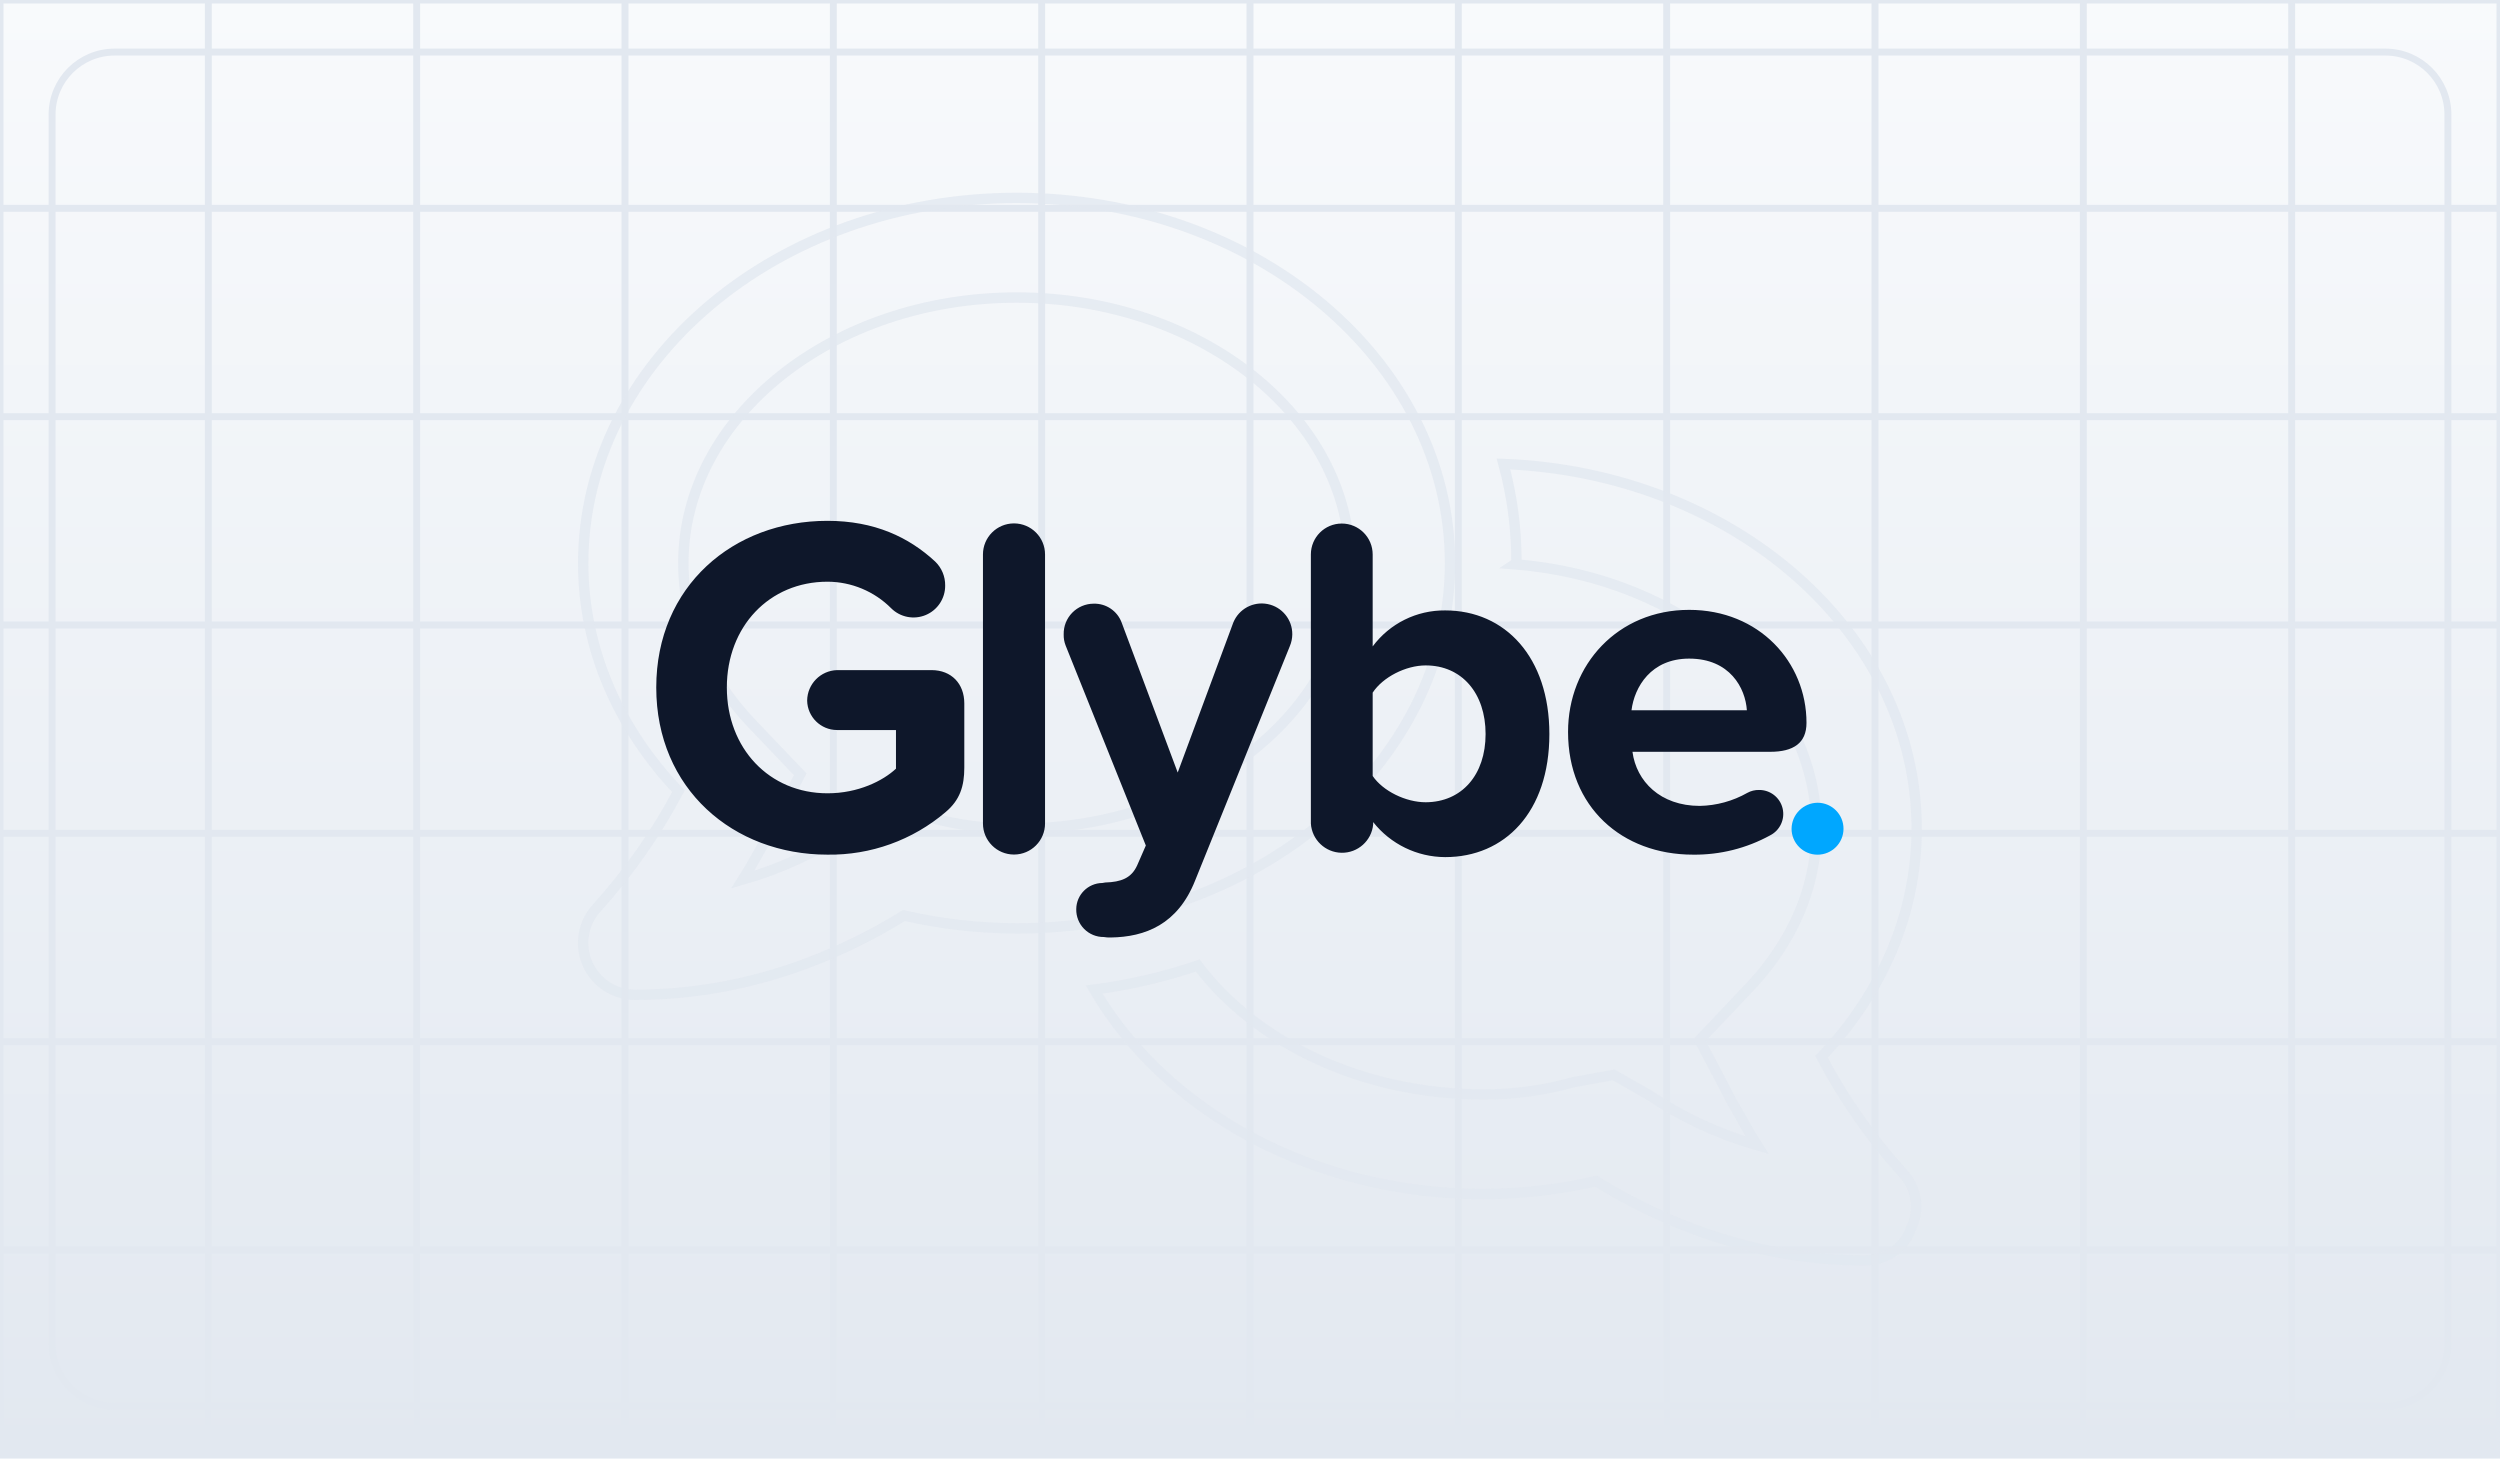
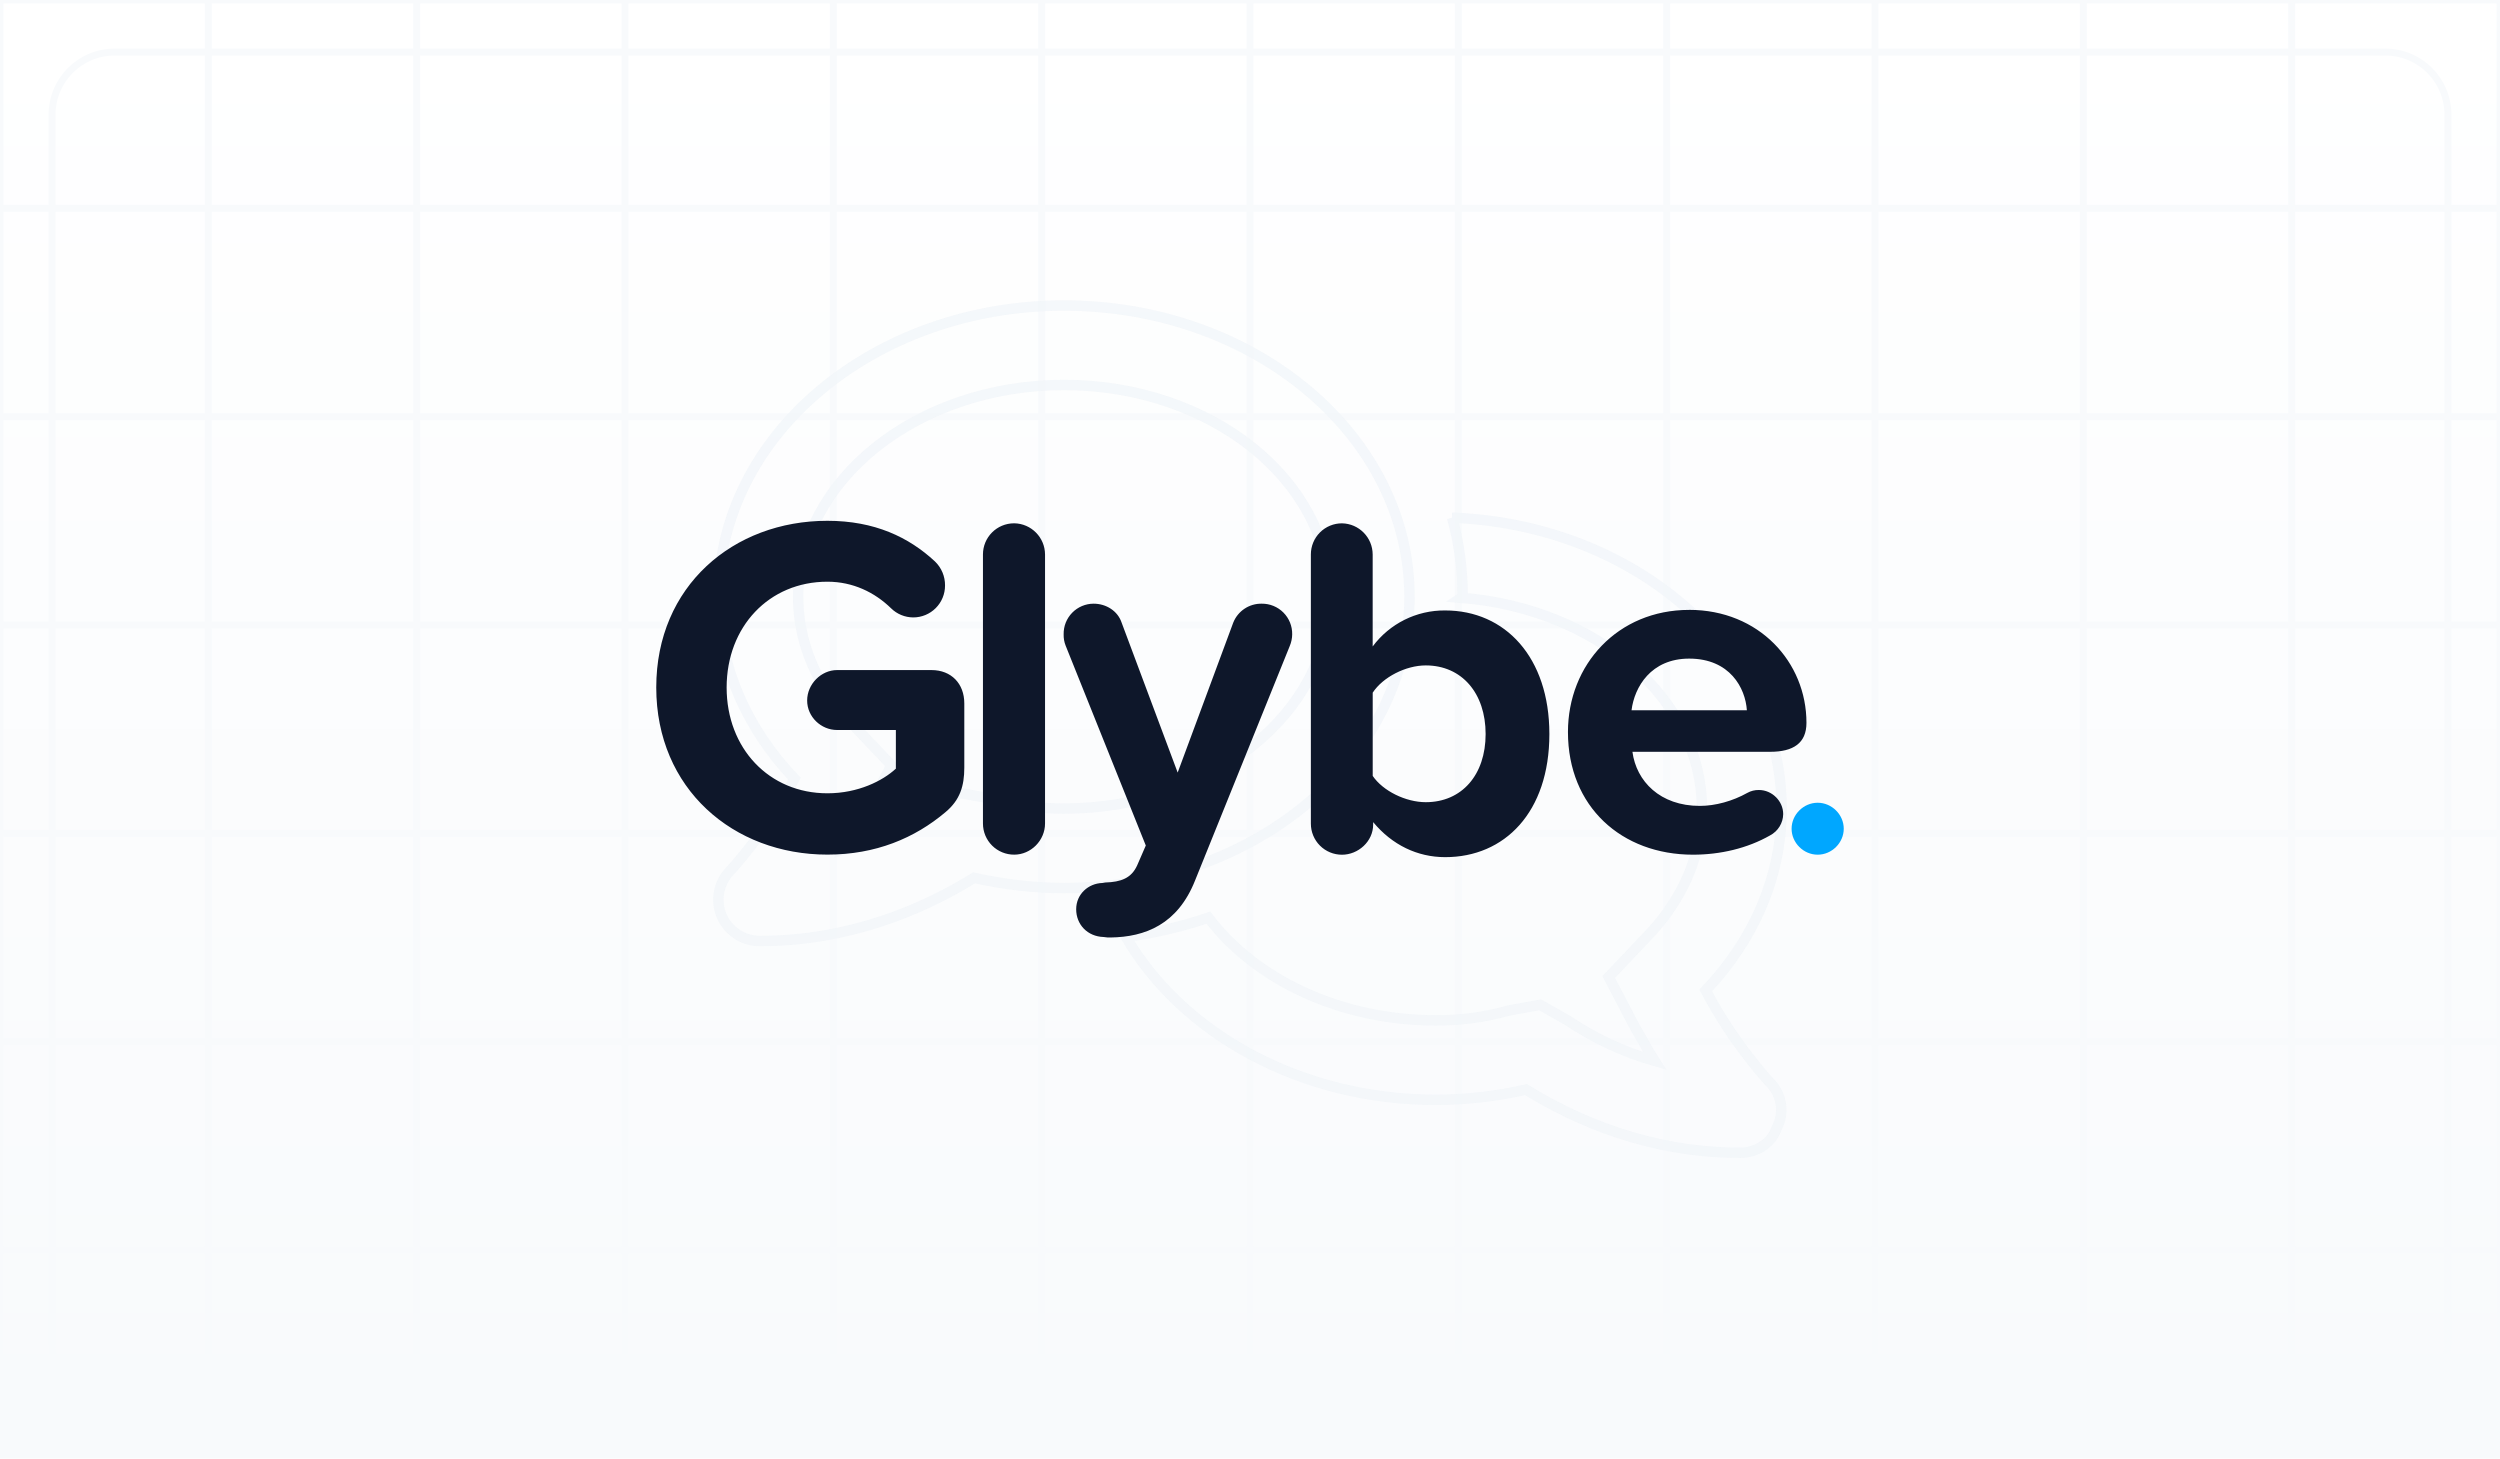
<svg xmlns="http://www.w3.org/2000/svg" xmlns:xlink="http://www.w3.org/1999/xlink" viewBox="0 0 720 420">
  <defs>
-     <linearGradient id="b" x1="361" y1="421" x2="361" y2="1" gradientUnits="userSpaceOnUse">
-       <stop offset="0" stop-color="#e2e8f0" />
-       <stop offset="1" stop-color="#f8fafc" />
+     <linearGradient id="b" x1="361" y1="421" x2="361" y2="1" gradientTransform="matrix(1, 0, 0, 1, 0, 0)" gradientUnits="userSpaceOnUse">
+       <stop offset="0" stop-color="#f8fafc" />
+       <stop offset="1" stop-color="#fff" />
    </linearGradient>
    <clipPath id="a">
      <path fill="none" d="M1 1h720v420H1z" />
    </clipPath>
    <symbol id="c" viewBox="0 0 722 422">
      <g clip-path="url(#a)">
        <path fill="url(#b)" d="M1 1h720v420H1z" />
-         <path fill="none" stroke="#e2e8f0" stroke-miterlimit="10" stroke-width="2" d="M1 1h60v60H1zm60 0h60v60H61zm60 0h60v60h-60zm60 0h60v60h-60zm60 0h60v60h-60zm60 0h60v60h-60zm60 0h60v60h-60zm60 0h60v60h-60zm60 0h60v60h-60zm60 0h60v60h-60zm60 0h60v60h-60zm60 0h60v60h-60zM1 61h60v60H1zm60 0h60v60H61zm60 0h60v60h-60zm60 0h60v60h-60zm60 0h60v60h-60zm60 0h60v60h-60zm60 0h60v60h-60zm60 0h60v60h-60zm60 0h60v60h-60zm60 0h60v60h-60zm60 0h60v60h-60zm60 0h60v60h-60zM1 121h60v60H1zm60 0h60v60H61zm60 0h60v60h-60zm60 0h60v60h-60zm60 0h60v60h-60zm60 0h60v60h-60zm60 0h60v60h-60zm60 0h60v60h-60zm60 0h60v60h-60zm60 0h60v60h-60zm60 0h60v60h-60zm60 0h60v60h-60zM1 181h60v60H1zm60 0h60v60H61zm60 0h60v60h-60zm60 0h60v60h-60zm60 0h60v60h-60zm60 0h60v60h-60zm60 0h60v60h-60zm60 0h60v60h-60zm60 0h60v60h-60zm60 0h60v60h-60zm60 0h60v60h-60zm60 0h60v60h-60zM1 241h60v60H1zm60 0h60v60H61zm60 0h60v60h-60zm60 0h60v60h-60zm60 0h60v60h-60zm60 0h60v60h-60zm60 0h60v60h-60zm60 0h60v60h-60zm60 0h60v60h-60zm60 0h60v60h-60zm60 0h60v60h-60zm60 0h60v60h-60zM1 301h60v60H1zm60 0h60v60H61zm60 0h60v60h-60zm60 0h60v60h-60zm60 0h60v60h-60zm60 0h60v60h-60zm60 0h60v60h-60zm60 0h60v60h-60zm60 0h60v60h-60zm60 0h60v60h-60zm60 0h60v60h-60zm60 0h60v60h-60zM1 361h60v60H1zm60 0h60v60H61zm60 0h60v60h-60zm60 0h60v60h-60zm60 0h60v60h-60zm60 0h60v60h-60zm60 0h60v60h-60zm60 0h60v60h-60zm60 0h60v60h-60zm60 0h60v60h-60zm60 0h60v60h-60zm60 0h60v60h-60z" />
-         <rect x="16" y="16" width="690" height="390" rx="18" fill="none" stroke="#e2e8f0" stroke-miterlimit="10" stroke-width="2" />
+         <path fill="none" stroke="#f8fafc" stroke-miterlimit="10" stroke-width="2" d="M1 1h60v60H1zm60 0h60v60H61zm60 0h60v60h-60zm60 0h60v60h-60zm60 0h60v60h-60zm60 0h60v60h-60zm60 0h60v60h-60zm60 0h60v60h-60zm60 0h60v60h-60zm60 0h60v60h-60zm60 0h60v60h-60zm60 0h60v60h-60zM1 61h60v60H1zm60 0h60v60H61zm60 0h60v60h-60zm60 0h60v60h-60zm60 0h60v60h-60zm60 0h60v60h-60zm60 0h60v60h-60zm60 0h60v60h-60zm60 0h60v60h-60zm60 0h60v60h-60zm60 0h60v60h-60zm60 0h60v60h-60zM1 121h60v60H1zm60 0h60v60H61zm60 0h60v60h-60zm60 0h60v60h-60zm60 0h60v60h-60zm60 0h60v60h-60zm60 0h60v60h-60zm60 0h60v60h-60zm60 0h60v60h-60zm60 0h60v60h-60zm60 0h60v60h-60zm60 0h60v60h-60zM1 181h60v60H1zm60 0h60v60H61zm60 0h60v60h-60zm60 0h60v60h-60zm60 0h60v60h-60zm60 0h60v60h-60zm60 0h60v60h-60zm60 0h60v60h-60zm60 0h60v60h-60zm60 0h60v60h-60zm60 0h60v60h-60zm60 0h60v60h-60zM1 241h60v60H1zm60 0h60v60H61zm60 0h60v60h-60zm60 0h60v60h-60zm60 0h60v60h-60zm60 0h60v60h-60zm60 0h60v60h-60zm60 0h60v60h-60zm60 0h60v60h-60zm60 0h60v60h-60zm60 0h60v60h-60zm60 0h60v60h-60zM1 301h60v60H1zm60 0h60v60H61zm60 0h60v60h-60zm60 0h60v60h-60zm60 0h60v60h-60zm60 0h60v60h-60zm60 0h60v60h-60zm60 0h60v60h-60zm60 0h60v60h-60zm60 0h60v60h-60zm60 0h60v60h-60zm60 0h60v60h-60zM1 361h60v60H1zm60 0h60v60H61zm60 0h60v60h-60zm60 0h60v60h-60zm60 0h60v60h-60zm60 0h60v60h-60zm60 0h60v60h-60zm60 0h60v60h-60zm60 0h60v60h-60zm60 0h60v60h-60zm60 0h60v60h-60zm60 0h60v60h-60z" />
+         <rect x="16" y="16" width="690" height="390" rx="18" ry="18" fill="none" stroke="#f8fafc" stroke-miterlimit="10" stroke-width="2" />
      </g>
    </symbol>
  </defs>
  <use width="722" height="422" transform="translate(-1 -1)" xlink:href="#c" />
-   <path d="M292.8 57c68.94 0 124.8 47.1 124.8 105.19s-55.86 105.19-124.8 105.19a148 148 0 0 1-32.46-3.71C242 275 215.48 286.5 183 286.5a14.93 14.93 0 0 1-11-25.16 166.27 166.27 0 0 0 23.4-33.47c-17.13-18-27.44-40.82-27.44-65.68C168 104.1 223.88 57 292.8 57Zm-26 178.16a94.19 94.19 0 0 0 26 3.53c52.92 0 96-34.31 96-76.5s-43.08-76.5-96-76.5-96 34.3-96 76.5c0 21 10.63 36.57 19.54 46L230.46 223 221 241.14c-2.15 3.58-4.55 8.25-7.06 12.19a111.25 111.25 0 0 0 31.29-14.58l10-5.68ZM433 133.62c66.24 2.51 119 48.59 119 105.07 0 24.86-10.32 47.69-27.42 65.68A163.14 163.14 0 0 0 548 337.84a14 14 0 0 1 2.26 16.16c-1.8 5.49-7.26 9-13.26 9-32.46 0-59-11.48-77.34-22.83a148 148 0 0 1-32.46 3.71c-49.2 0-91.74-24-112.08-58.87a156.13 156.13 0 0 0 29.82-6.94c16.8 22.24 47.4 37.12 82.26 37.12a94.19 94.19 0 0 0 26-3.53l11.52-2.09 10 5.68a110.77 110.77 0 0 0 31.32 14.58c-2.52-3.94-4.92-8.61-7.08-12.19l-9.48-18.11 14.1-14.88c8.94-9.33 19.56-24.92 19.56-46 0-39.63-38-72.26-86.94-76.14l.54-.36a107.28 107.28 0 0 0-3.74-28.53Z" fill="none" stroke="#e2e8f0" stroke-miterlimit="10" stroke-width="3" opacity=".75" />
-   <path d="M277.72 202.59v18.51c0 5.29-1.25 9.32-5.41 12.8a51.31 51.31 0 0 1-34 12.24c-27.1 0-49.31-18.92-49.31-48.14s22.21-48 49.29-48c13.61 0 23.46 4.73 31 11.69a9.41 9.41 0 0 1 2.92 6.95 9.12 9.12 0 0 1-15.55 6.54 26 26 0 0 0-18.33-7.65c-16.8 0-29 12.94-29 30.47s12.22 30.47 29 30.47c8.88 0 16-3.62 19.71-7.09v-11.13h-16.97a8.63 8.63 0 0 1-8.61-8.49 8.88 8.88 0 0 1 8.61-8.77h27.21c5.72.01 9.44 3.9 9.44 9.6Zm5.37 34.58v-77.49a8.94 8.94 0 1 1 17.88 0v77.49a8.94 8.94 0 1 1-17.88 0Zm34.38 17.13c.28 0 .56-.14.84-.14 4.59-.14 7.51-1.26 9.18-4.9l2.51-5.75-23.1-57.6a8.21 8.21 0 0 1-.56-3.22 8.65 8.65 0 0 1 8.63-8.83 8.34 8.34 0 0 1 8.07 5.46l16.14 43.17 16-43.17a8.82 8.82 0 0 1 17 3.37 9 9 0 0 1-.69 3.36l-27.3 67.55c-5 12.62-14.33 16.26-24.35 16.4a9.82 9.82 0 0 1-1.95-.14 7.86 7.86 0 0 1-7.93-8 7.6 7.6 0 0 1 7.51-7.56Zm128.75-42.9c0 22.56-12.9 35.45-30 35.45a26.56 26.56 0 0 1-20.75-10.09v.7a9 9 0 0 1-17.94-.28v-77.5a8.9 8.9 0 1 1 17.8 0v26.49a25.69 25.69 0 0 1 20.89-10.37c17.24 0 30 13.45 30 35.6Zm-18.37 0c0-11.78-6.87-19.76-17.24-19.76-5.75 0-12.33 3.36-15.28 7.84v24c2.95 4.34 9.53 7.57 15.28 7.57 10.39-.05 17.24-7.88 17.24-19.65Zm58.63-35.76c20.11 0 33.79 15 33.79 32.54 0 5.84-3.77 8.34-10.47 8.34h-39.65c1.12 8.48 8 15.58 19.4 15.58a28.91 28.91 0 0 0 13.69-3.76 6.68 6.68 0 0 1 3.35-.83 6.91 6.91 0 0 1 3.21 13.07 45 45 0 0 1-22.2 5.56c-20.52 0-36-13.76-36-35.32-.02-19.47 14.4-35.18 34.88-35.18Zm-16.61 28.92h33.23c-.42-6.39-4.89-14.88-16.62-14.88-11.03 0-15.77 8.21-16.61 14.88Z" fill="#0e172a" />
-   <path d="M523.49 231.19a7.48 7.48 0 1 1-7.52 7.47 7.58 7.58 0 0 1 7.52-7.47Z" fill="#00a7ff" />
+   <path d="M306.42 88c54.97 0 99.51 37.55 99.51 83.88s-44.54 83.88-99.51 83.88c-8.95 0-17.61-1.1-25.88-2.95-14.64 9.05-35.77 18.2-61.69 18.2a11.9 11.9 0 0 1-8.71-20.07c.25-.19 10.83-11.68 18.65-26.69-13.66-14.34-21.88-32.55-21.88-52.37 0-46.32 44.56-83.88 99.51-83.88Zm-20.76 142.06c6.99 2 13.97 2.81 20.76 2.81 42.2 0 76.55-27.35 76.55-61s-34.35-61-76.55-61-76.55 27.35-76.55 61c0 16.77 8.47 29.17 15.58 36.65l11.26 11.87-7.55 14.44c-1.71 2.86-3.63 6.58-5.63 9.72a88.7 88.7 0 0 0 24.95-11.63l7.99-4.53 9.19 1.67Zm132.53-80.97c52.82 2 94.92 38.74 94.92 83.78 0 19.83-8.23 38.03-21.86 52.37 7.8 15.01 18.37 26.5 18.66 26.69a11.14 11.14 0 0 1 1.82 12.87c-1.44 4.38-5.79 7.2-10.57 7.2-25.88 0-47.03-9.15-61.67-18.2a117.96 117.96 0 0 1-25.88 2.95c-39.23 0-73.15-19.16-89.37-46.94a124.1 124.1 0 0 0 23.78-5.53c13.4 17.73 37.8 29.59 65.59 29.59 6.79 0 13.78-.81 20.76-2.81l9.19-1.67 7.99 4.53a88.3 88.3 0 0 0 24.97 11.63c-2.01-3.15-3.92-6.86-5.65-9.72l-7.56-14.44 11.24-11.87c7.13-7.43 15.6-19.87 15.6-36.65 0-31.6-30.28-57.62-69.32-60.71l.43-.29c0-7.86-1.05-15.49-3.06-22.78Z" fill="none" opacity=".75" stroke="#f1f5f9" stroke-miterlimit="10" stroke-width="3" />
+   <path d="M277.72 202.59v18.5c0 5.29-1.25 9.32-5.41 12.8-8.89 7.51-20.13 12.24-34.02 12.24-27.07 0-49.29-18.92-49.29-48.14s22.21-48 49.29-48c13.61 0 23.46 4.73 30.96 11.69a9.46 9.46 0 0 1 2.92 6.96 9.16 9.16 0 0 1-9.16 9.18 9.16 9.16 0 0 1-6.39-2.64c-4.72-4.59-10.97-7.65-18.33-7.65-16.8 0-29.02 12.94-29.02 30.47s12.22 30.47 29.02 30.47c8.89 0 15.97-3.62 19.72-7.1v-11.13h-16.94c-4.58 0-8.61-3.76-8.61-8.49s4.03-8.77 8.61-8.77h27.21c5.69 0 9.44 3.9 9.44 9.6Zm5.37 34.58v-77.49c0-4.9 3.94-8.97 9.01-8.97a9.02 9.02 0 0 1 8.87 8.97v77.49c0 4.9-4.08 8.97-8.87 8.97a8.96 8.96 0 0 1-9.01-8.97Zm34.38 17.13c.28 0 .56-.14.84-.14 4.59-.14 7.51-1.26 9.18-4.9l2.5-5.75-23.1-57.6a8.21 8.21 0 0 1-.56-3.22 8.65 8.65 0 0 1 8.63-8.83c3.62 0 6.96 2.1 8.07 5.47l16.14 43.17 16-43.17a8.66 8.66 0 0 1 8.21-5.47 8.68 8.68 0 0 1 8.77 8.83c0 1.12-.28 2.38-.7 3.36l-27.28 67.55c-5.01 12.61-14.33 16.26-24.35 16.4-.56 0-1.25 0-1.95-.14-4.73-.14-7.93-3.64-7.93-7.99s3.48-7.43 7.51-7.57Zm128.75-42.9c0 22.56-12.9 35.46-30 35.46-7.99 0-15.28-3.5-20.75-10.09v.7c0 4.91-4.35 8.69-8.97 8.69a8.94 8.94 0 0 1-8.97-8.97v-77.5a8.94 8.94 0 0 1 8.97-8.97 9 9 0 0 1 8.83 8.97v26.49a25.69 25.69 0 0 1 20.89-10.37c17.24 0 30 13.45 30 35.6Zm-18.36 0c0-11.77-6.87-19.76-17.24-19.76-5.75 0-12.34 3.36-15.28 7.85v23.97c2.94 4.34 9.53 7.57 15.28 7.57 10.37 0 17.24-7.85 17.24-19.62Zm58.62-35.76c20.1 0 33.78 15.02 33.78 32.54 0 5.84-3.77 8.34-10.47 8.34h-39.65c1.12 8.48 7.96 15.58 19.41 15.58 4.47 0 9.49-1.39 13.68-3.75a6.6 6.6 0 0 1 3.35-.83c3.77 0 6.98 3.2 6.98 6.95a7.05 7.05 0 0 1-3.77 6.12c-6.56 3.75-14.38 5.56-22.2 5.56-20.52 0-36.02-13.77-36.02-35.32 0-19.47 14.38-35.18 34.9-35.18Zm-16.61 28.92h33.23c-.42-6.4-4.89-14.88-16.61-14.88-11.03 0-15.78 8.2-16.61 14.88Z" fill="#0e172a" />
+   <path d="M523.49 231.19c4.08 0 7.51 3.42 7.51 7.48s-3.43 7.48-7.51 7.48-7.51-3.42-7.51-7.48 3.43-7.48 7.51-7.48Z" fill="#00a7ff" />
</svg>
